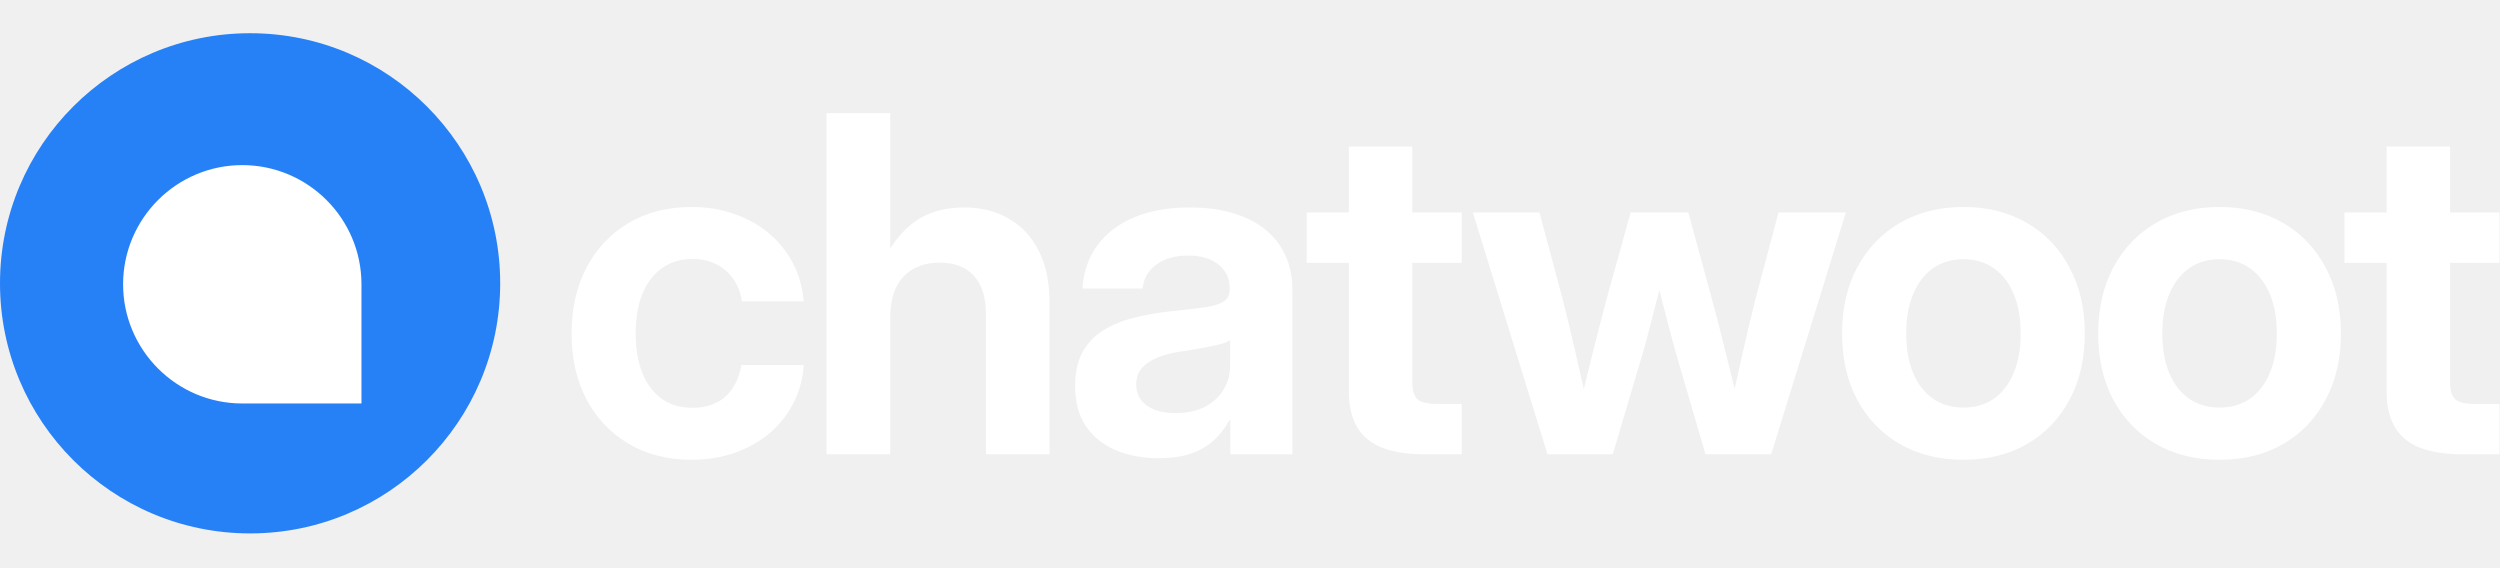
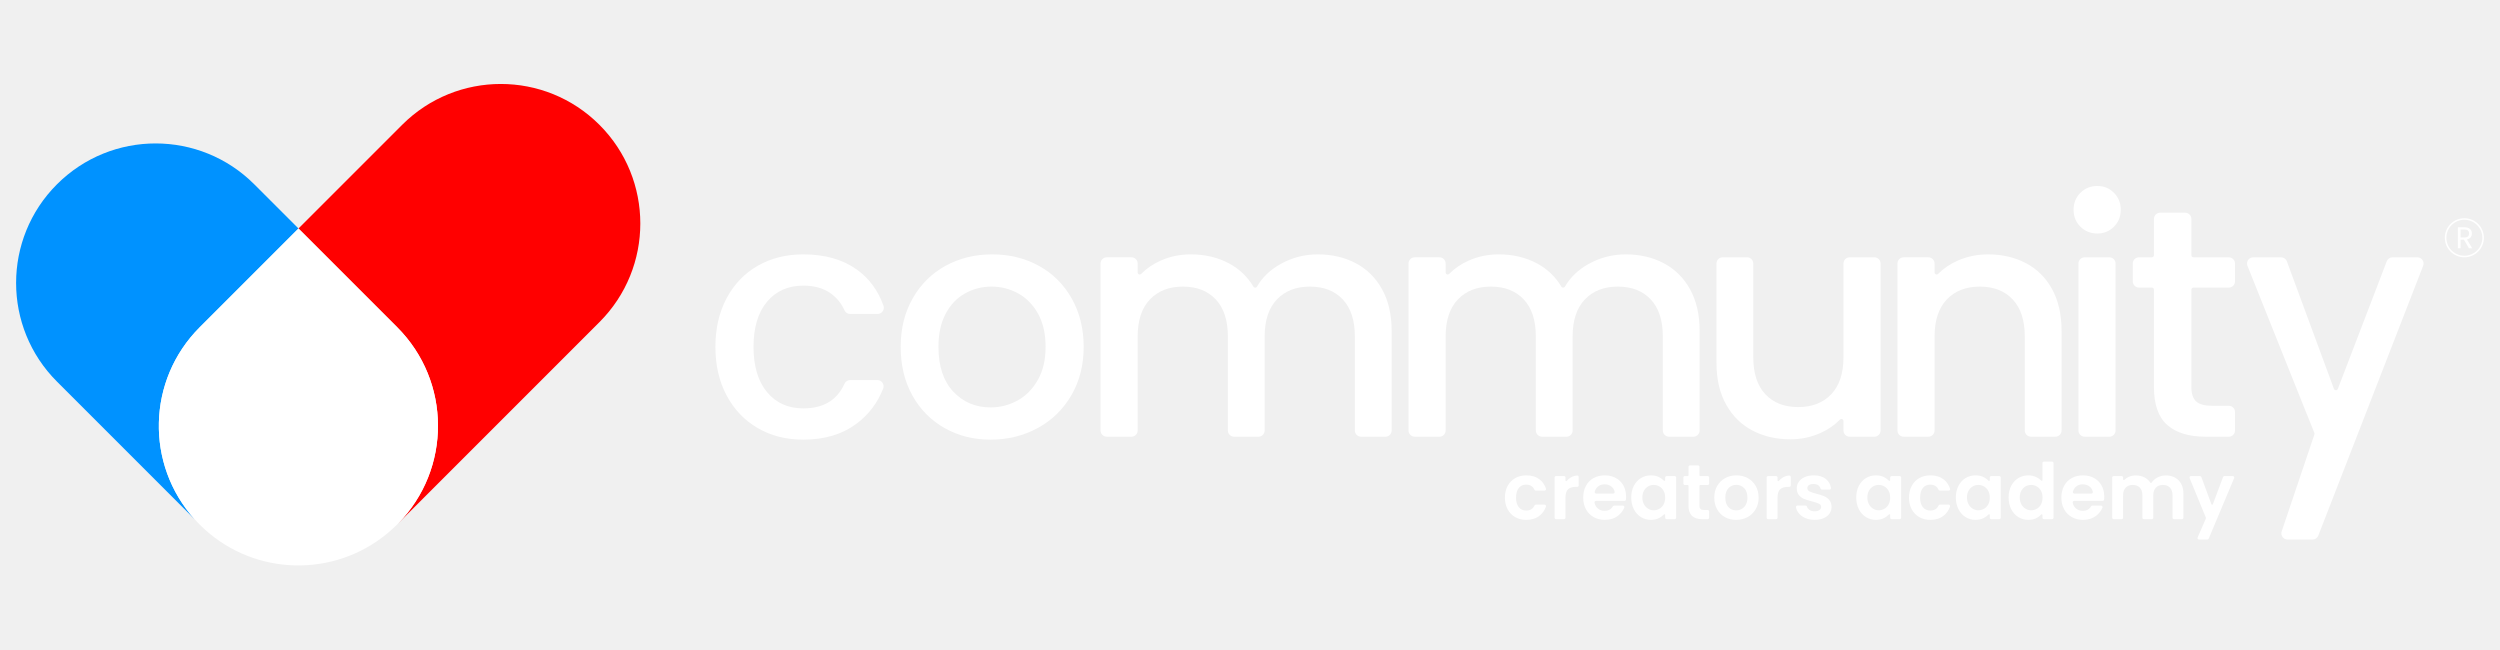
- <svg xmlns="http://www.w3.org/2000/svg" width="2559" height="581" viewBox="0 0 2559 581" fill="none">
-   <path d="M256 546C397.385 546 512 431.385 512 290C512 148.615 397.385 34 256 34C114.615 34 0 148.615 0 290C0 431.385 114.615 546 256 546Z" fill="#2781F6" />
-   <path d="M367 410H247.99C182.388 410 129 356.608 129 290.989C129 225.392 182.388 172 247.992 172C313.612 172 367 225.392 367 290.989V410Z" fill="white" stroke="white" stroke-width="6" />
-   <path d="M707.875 470.625C683.5 470.625 662.016 465.156 643.422 454.219C624.984 443.281 610.609 428.125 600.297 408.75C590.141 389.375 585.062 366.953 585.062 341.484C585.062 316.016 590.141 293.516 600.297 273.984C610.609 254.453 624.984 239.219 643.422 228.281C662.016 217.344 683.5 211.875 707.875 211.875C723.812 211.875 738.5 214.297 751.938 219.141C765.531 223.828 777.328 230.469 787.328 239.062C797.484 247.656 805.609 257.812 811.703 269.531C817.797 281.25 821.469 294.219 822.719 308.438H759.438C758.5 301.875 756.625 296.016 753.812 290.859C751.156 285.547 747.641 281.016 743.266 277.266C739.047 273.359 734.047 270.391 728.266 268.359C722.641 266.172 716.156 265.078 708.812 265.078C696.781 265.078 686.391 268.203 677.641 274.453C668.891 280.703 662.172 289.531 657.484 300.938C652.953 312.344 650.688 325.859 650.688 341.484C650.688 356.953 652.953 370.391 657.484 381.797C662.172 393.203 668.812 402.031 677.406 408.281C686.156 414.375 696.625 417.422 708.812 417.422C716.156 417.422 722.641 416.406 728.266 414.375C733.891 412.344 738.734 409.453 742.797 405.703C747.016 401.797 750.453 397.188 753.109 391.875C755.766 386.406 757.719 380.312 758.969 373.594H822.719C821.781 387.656 818.266 400.625 812.172 412.5C806.234 424.219 798.188 434.453 788.031 443.203C777.875 451.797 766 458.516 752.406 463.359C738.812 468.203 723.969 470.625 707.875 470.625ZM911.209 326.484V465H846.053V115.781H911.209V281.25H898.319C906.288 259.375 917.459 242.422 931.834 230.391C946.366 218.359 964.725 212.344 986.913 212.344C1004.41 212.344 1019.65 216.172 1032.62 223.828C1045.74 231.328 1055.98 242.344 1063.32 256.875C1070.66 271.406 1074.33 289.141 1074.33 310.078V465H1009.18V321.562C1009.18 304.219 1005.04 291.094 996.756 282.188C988.631 273.281 977.069 268.828 962.069 268.828C952.069 268.828 943.241 270.859 935.584 274.922C927.928 278.984 921.913 285.234 917.538 293.672C913.319 302.109 911.209 313.047 911.209 326.484ZM1185.79 468.984C1169.39 468.984 1154.78 466.25 1141.97 460.781C1129.15 455.312 1119 447.109 1111.5 436.172C1104.15 425.234 1100.48 411.562 1100.48 395.156C1100.48 381.094 1103.06 369.453 1108.22 360.234C1113.53 350.859 1120.64 343.438 1129.54 337.969C1138.61 332.344 1149 328.125 1160.72 325.312C1172.43 322.344 1184.62 320.156 1197.28 318.75C1212.59 317.188 1224.7 315.781 1233.61 314.531C1242.51 313.125 1248.92 311.094 1252.83 308.438C1256.73 305.781 1258.68 301.719 1258.68 296.25V294.609C1258.68 288.047 1256.97 282.344 1253.53 277.5C1250.09 272.5 1245.25 268.594 1239 265.781C1232.75 262.969 1225.17 261.562 1216.26 261.562C1207.36 261.562 1199.47 262.969 1192.59 265.781C1185.87 268.594 1180.48 272.578 1176.42 277.734C1172.51 282.734 1170.25 288.594 1169.62 295.312H1107.98C1109.08 278.438 1114.08 263.828 1122.98 251.484C1132.04 239.141 1144.54 229.531 1160.48 222.656C1176.58 215.781 1195.72 212.344 1217.9 212.344C1234.47 212.344 1249.23 214.297 1262.2 218.203C1275.33 222.109 1286.34 227.734 1295.25 235.078C1304.31 242.422 1311.18 251.328 1315.87 261.797C1320.56 272.109 1322.9 283.75 1322.9 296.719V465H1259.39V430.078H1258.45C1254.23 437.891 1248.92 444.766 1242.51 450.703C1236.26 456.484 1228.45 461.016 1219.08 464.297C1209.86 467.422 1198.76 468.984 1185.79 468.984ZM1203.14 422.812C1214.86 422.812 1224.86 420.703 1233.14 416.484C1241.58 412.109 1247.98 406.25 1252.36 398.906C1256.89 391.562 1259.15 383.281 1259.15 374.062V348.281C1257.12 349.531 1254.39 350.703 1250.95 351.797C1247.67 352.734 1243.68 353.672 1239 354.609C1234.47 355.547 1229.47 356.484 1224 357.422C1218.68 358.359 1213.14 359.219 1207.36 360C1199.23 361.25 1191.81 363.203 1185.09 365.859C1178.37 368.516 1172.98 372.109 1168.92 376.641C1165.01 381.016 1163.06 386.719 1163.06 393.75C1163.06 399.688 1164.7 404.922 1167.98 409.453C1171.42 413.828 1176.11 417.188 1182.04 419.531C1187.98 421.719 1195.01 422.812 1203.14 422.812ZM1496.24 217.5V269.062H1337.57V217.5H1496.24ZM1380.69 150H1445.61V390.703C1445.61 399.297 1447.33 405.234 1450.77 408.516C1454.21 411.797 1460.69 413.438 1470.22 413.438C1474.13 413.438 1478.66 413.438 1483.82 413.438C1489.13 413.438 1493.27 413.438 1496.24 413.438V465C1492.02 465 1486.32 465 1479.13 465C1472.1 465 1464.99 465 1457.8 465C1431.39 465 1411.94 459.766 1399.44 449.297C1386.94 438.828 1380.69 422.656 1380.69 400.781V150ZM1584.03 465L1507.62 217.5H1575.82L1599.73 307.031C1604.26 324.688 1608.63 342.891 1612.85 361.641C1617.07 380.391 1621.29 398.828 1625.51 416.953H1616.6C1621.13 398.828 1625.67 380.391 1630.2 361.641C1634.88 342.891 1639.57 324.688 1644.26 307.031L1669.1 217.5H1728.17L1752.54 307.031C1757.38 324.688 1762.07 342.891 1766.6 361.641C1771.13 380.391 1775.67 398.828 1780.2 416.953H1771.06C1775.43 398.828 1779.65 380.391 1783.71 361.641C1787.93 342.891 1792.23 324.688 1796.6 307.031L1820.51 217.5H1889.42L1813.01 465H1745.74L1716.45 364.688C1713.63 354.844 1710.9 344.844 1708.24 334.688C1705.59 324.375 1702.93 314.062 1700.28 303.75C1697.78 293.281 1695.12 282.969 1692.31 272.812H1704.96C1702.31 282.969 1699.57 293.281 1696.76 303.75C1694.1 314.062 1691.45 324.375 1688.79 334.688C1686.29 344.844 1683.56 354.844 1680.59 364.688L1650.82 465H1584.03ZM2009.78 470.625C1985.09 470.625 1963.38 465.234 1944.62 454.453C1926.03 443.672 1911.5 428.594 1901.03 409.219C1890.72 389.844 1885.56 367.266 1885.56 341.484C1885.56 315.703 1890.72 293.125 1901.03 273.75C1911.5 254.219 1926.03 239.062 1944.62 228.281C1963.38 217.344 1985.09 211.875 2009.78 211.875C2034.62 211.875 2056.34 217.344 2074.94 228.281C2093.53 239.062 2107.98 254.219 2118.3 273.75C2128.77 293.125 2134 315.703 2134 341.484C2134 367.266 2128.77 389.844 2118.3 409.219C2107.98 428.594 2093.53 443.672 2074.94 454.453C2056.34 465.234 2034.62 470.625 2009.78 470.625ZM2009.78 417.188C2021.66 417.188 2031.97 414.219 2040.72 408.281C2049.47 402.188 2056.27 393.438 2061.11 382.031C2065.95 370.625 2068.38 357.109 2068.38 341.484C2068.38 325.547 2065.95 311.953 2061.11 300.703C2056.27 289.297 2049.47 280.547 2040.72 274.453C2031.97 268.359 2021.66 265.312 2009.78 265.312C1998.06 265.312 1987.75 268.359 1978.84 274.453C1970.09 280.547 1963.3 289.297 1958.45 300.703C1953.61 311.953 1951.19 325.547 1951.19 341.484C1951.19 357.266 1953.61 370.859 1958.45 382.266C1963.3 393.516 1970.09 402.188 1978.84 408.281C1987.75 414.219 1998.06 417.188 2009.78 417.188ZM2271.94 470.625C2247.26 470.625 2225.54 465.234 2206.79 454.453C2188.19 443.672 2173.66 428.594 2163.19 409.219C2152.88 389.844 2147.72 367.266 2147.72 341.484C2147.72 315.703 2152.88 293.125 2163.19 273.75C2173.66 254.219 2188.19 239.062 2206.79 228.281C2225.54 217.344 2247.26 211.875 2271.94 211.875C2296.79 211.875 2318.51 217.344 2337.1 228.281C2355.69 239.062 2370.15 254.219 2380.46 273.75C2390.93 293.125 2396.16 315.703 2396.16 341.484C2396.16 367.266 2390.93 389.844 2380.46 409.219C2370.15 428.594 2355.69 443.672 2337.1 454.453C2318.51 465.234 2296.79 470.625 2271.94 470.625ZM2271.94 417.188C2283.82 417.188 2294.13 414.219 2302.88 408.281C2311.63 402.188 2318.43 393.438 2323.27 382.031C2328.12 370.625 2330.54 357.109 2330.54 341.484C2330.54 325.547 2328.12 311.953 2323.27 300.703C2318.43 289.297 2311.63 280.547 2302.88 274.453C2294.13 268.359 2283.82 265.312 2271.94 265.312C2260.22 265.312 2249.91 268.359 2241.01 274.453C2232.26 280.547 2225.46 289.297 2220.62 300.703C2215.77 311.953 2213.35 325.547 2213.35 341.484C2213.35 357.266 2215.77 370.859 2220.62 382.266C2225.46 393.516 2232.26 402.188 2241.01 408.281C2249.91 414.219 2260.22 417.188 2271.94 417.188ZM2558.48 217.5V269.062H2399.81V217.5H2558.48ZM2442.93 150H2507.86V390.703C2507.86 399.297 2509.57 405.234 2513.01 408.516C2516.45 411.797 2522.93 413.438 2532.47 413.438C2536.37 413.438 2540.9 413.438 2546.06 413.438C2551.37 413.438 2555.51 413.438 2558.48 413.438V465C2554.26 465 2548.56 465 2541.37 465C2534.34 465 2527.23 465 2520.04 465C2493.64 465 2474.18 459.766 2461.68 449.297C2449.18 438.828 2442.93 422.656 2442.93 400.781V150Z" fill="white" />
+ <svg xmlns="http://www.w3.org/2000/svg" viewBox="0 0 7699.32 2000">
+   <defs>
+     <style>
+       .st0 {
+         fill: #fff;
+       }
+ 
+       .st1 {
+         fill: red;
+       }
+ 
+       .st2 {
+         fill: #0092ff;
+       }
+     </style>
+   </defs>
+   <g>
+     <path class="st0" d="M4643.11,1496.45c5.59-10.31,13.34-18.29,23.25-23.97,9.91-5.67,21.25-8.51,34.04-8.51,16.46,0,30.08,4.12,40.87,12.34,9.26,7.06,15.89,16.57,19.91,28.52,1.01,2.99-1.18,6.12-4.34,6.12h-27.11c-1.79,0-3.32-1.13-4.04-2.77-1.96-4.45-4.84-8.04-8.64-10.77-4.56-3.27-10.19-4.91-16.9-4.91-9.59,0-17.18,3.48-22.77,10.43-5.6,6.95-8.39,16.82-8.39,29.6s2.79,22.41,8.39,29.36c5.59,6.95,13.18,10.43,22.77,10.43,12.45,0,20.94-5.1,25.47-15.31.76-1.72,2.37-2.91,4.26-2.91h26.89c3.17,0,5.37,3.16,4.32,6.16-4.04,11.52-10.69,20.9-19.95,28.12-10.87,8.47-24.45,12.7-40.75,12.7-12.79,0-24.13-2.84-34.04-8.51-9.91-5.67-17.66-13.66-23.25-23.97-5.6-10.31-8.39-22.33-8.39-36.07s2.79-25.77,8.39-36.07Z" />
+     <path class="st0" d="M4838.1,1470.2c5.62-3.22,11.88-5.15,18.81-5.77,2.69-.24,5.04,1.87,5.04,4.58v25.87c0,2.52-2.05,4.57-4.57,4.57h-4.3c-10.55,0-18.5,2.48-23.85,7.43-5.36,4.95-8.03,13.58-8.03,25.89v61.58c0,2.52-2.05,4.57-4.57,4.57h-24.41c-2.52,0-4.57-2.05-4.57-4.57v-123.65c0-2.52,2.05-4.57,4.57-4.57h24.41c2.52,0,4.57,2.05,4.57,4.57v8.95c0,2.17,2.68,3.07,4.05,1.4,3.61-4.38,7.89-8,12.85-10.85Z" />
+     <path class="st0" d="M5002.94,1542.59h-87.76c-2.88,0-5.1,2.66-4.51,5.49,1.46,7.01,4.55,12.7,9.28,17.04,5.91,5.43,13.18,8.15,21.81,8.15,11.5,0,19.93-4.55,25.31-13.66.85-1.44,2.34-2.4,4.01-2.4h26.95c3.26,0,5.51,3.34,4.25,6.35-4.18,9.96-10.77,18.35-19.78,25.17-10.87,8.23-24.21,12.34-40.03,12.34-12.79,0-24.25-2.84-34.4-8.51-10.15-5.67-18.06-13.7-23.73-24.09-5.67-10.38-8.51-22.37-8.51-35.95s2.79-25.81,8.39-36.19c5.59-10.38,13.42-18.37,23.49-23.97,10.07-5.59,21.65-8.39,34.76-8.39,15.12,0,28.35,3.9,39.69,11.7,4.67,3.21,8.84,7.17,12.29,11.67,8.97,11.7,13.45,25.8,13.45,42.31,0,3.15-.14,6.09-.41,8.83-.24,2.34-2.21,4.12-4.56,4.12ZM4968.11,1520.06c2.81,0,5.04-2.54,4.54-5.3-1.12-6.2-4.07-11.35-8.84-15.43-6.08-5.19-13.51-7.79-22.29-7.79-8.31,0-15.3,2.52-20.97,7.55-4.38,3.89-7.45,8.94-9.21,15.17-.82,2.9,1.43,5.81,4.44,5.81h52.33Z" />
+     <path class="st0" d="M5031.76,1496.33c5.35-10.38,12.62-18.37,21.81-23.97,9.19-5.59,19.45-8.39,30.8-8.39,9.91,0,18.58,2,26.01,5.99,5.44,2.92,10.08,6.4,13.94,10.44,1.43,1.5,3.92.53,3.92-1.54v-8.16c0-2.52,2.05-4.57,4.57-4.57h24.65c2.52,0,4.57,2.05,4.57,4.57v123.65c0,2.52-2.05,4.57-4.57,4.57h-24.65c-2.52,0-4.57-2.05-4.57-4.57v-8.42c0-2.09-2.53-3.05-3.95-1.51-3.78,4.08-8.41,7.59-13.91,10.54-7.59,4.08-16.34,6.11-26.25,6.11-11.19,0-21.37-2.88-30.56-8.63-9.19-5.75-16.46-13.86-21.81-24.33-5.36-10.47-8.03-22.49-8.03-36.07s2.67-25.33,8.03-35.71ZM5123.44,1511.55c-3.2-5.83-7.51-10.31-12.94-13.42-5.43-3.12-11.27-4.67-17.5-4.67s-11.99,1.52-17.26,4.55c-5.27,3.04-9.55,7.47-12.82,13.3-3.28,5.83-4.91,12.74-4.91,20.73s1.64,14.98,4.91,20.97c3.27,5.99,7.59,10.59,12.94,13.78,5.35,3.2,11.06,4.79,17.14,4.79s12.06-1.56,17.5-4.67c5.43-3.12,9.74-7.59,12.94-13.42,3.19-5.83,4.79-12.82,4.79-20.97s-1.6-15.14-4.79-20.97Z" />
+     <path class="st0" d="M5236.23,1493.69c-1.26,0-2.29,1.02-2.29,2.29v61.95c0,4.47,1.08,7.71,3.24,9.71,2.16,2,5.79,3,10.91,3h11.01c2.52,0,4.57,2.05,4.57,4.57v19.14c0,2.52-2.05,4.57-4.57,4.57h-16.52c-28.28,0-42.43-13.74-42.43-41.23v-61.71c0-1.26-1.02-2.29-2.29-2.29h-8.96c-2.52,0-4.57-2.05-4.57-4.57v-18.42c0-2.52,2.05-4.57,4.57-4.57h8.96c1.26,0,2.29-1.02,2.29-2.29v-25.98c0-2.52,2.05-4.57,4.57-4.57h24.65c2.52,0,4.57,2.05,4.57,4.57v25.98c0,1.26,1.02,2.29,2.29,2.29h22.87c2.52,0,4.57,2.05,4.57,4.57v18.42c0,2.52-2.05,4.57-4.57,4.57h-22.87Z" />
+     <path class="st0" d="M5312.31,1592.56c-10.23-5.67-18.26-13.7-24.09-24.09-5.83-10.38-8.75-22.37-8.75-35.95s3-25.56,8.99-35.95c5.99-10.38,14.18-18.42,24.57-24.09,10.38-5.67,21.97-8.51,34.75-8.51s24.37,2.84,34.75,8.51c10.38,5.67,18.58,13.7,24.57,24.09,5.99,10.39,8.99,22.37,8.99,35.95s-3.08,25.57-9.23,35.95c-6.15,10.39-14.46,18.42-24.93,24.09-10.47,5.67-22.17,8.51-35.11,8.51s-24.29-2.84-34.52-8.51ZM5363.97,1567.4c5.35-2.96,9.62-7.39,12.82-13.3,3.2-5.91,4.79-13.1,4.79-21.57,0-12.62-3.32-22.33-9.95-29.12-6.63-6.79-14.74-10.19-24.33-10.19s-17.62,3.4-24.09,10.19c-6.47,6.79-9.71,16.5-9.71,29.12s3.15,22.33,9.47,29.12c6.31,6.79,14.26,10.19,23.85,10.19,6.07,0,11.78-1.48,17.14-4.43Z" />
+     <path class="st0" d="M5491.24,1470.2c5.62-3.22,11.88-5.15,18.81-5.77,2.69-.24,5.04,1.87,5.04,4.58v25.87c0,2.52-2.05,4.57-4.57,4.57h-4.3c-10.55,0-18.5,2.48-23.85,7.43-5.36,4.95-8.03,13.58-8.03,25.89v61.58c0,2.52-2.05,4.57-4.57,4.57h-24.41c-2.52,0-4.57-2.05-4.57-4.57v-123.65c0-2.52,2.05-4.57,4.57-4.57h24.41c2.52,0,4.57,2.05,4.57,4.57v8.95c0,2.17,2.68,3.07,4.05,1.4,3.61-4.38,7.89-8,12.85-10.85Z" />
+     <path class="st0" d="M5559.19,1595.2c-8.63-3.91-15.46-9.23-20.5-15.94-3.9-5.19-6.43-10.82-7.59-16.88-.54-2.81,1.67-5.42,4.53-5.42h24.95c1.96,0,3.73,1.25,4.3,3.12,1.13,3.74,3.43,6.93,6.9,9.58,4.39,3.35,9.86,5.03,16.42,5.03s11.39-1.28,14.98-3.83c3.6-2.56,5.39-5.83,5.39-9.83,0-4.31-2.2-7.55-6.59-9.71-4.4-2.16-11.38-4.51-20.97-7.07-9.91-2.4-18.02-4.87-24.33-7.43-6.31-2.55-11.74-6.47-16.3-11.74-4.55-5.27-6.83-12.38-6.83-21.33,0-7.35,2.12-14.06,6.35-20.13,4.23-6.07,10.31-10.86,18.22-14.38,7.91-3.51,17.22-5.27,27.93-5.27,15.82,0,28.44,3.95,37.87,11.86,8.13,6.82,13.11,15.69,14.94,26.61.47,2.8-1.69,5.39-4.53,5.39h-23.16c-2.05,0-3.85-1.37-4.37-3.35-.97-3.73-2.97-6.81-6.02-9.24-3.92-3.12-9.15-4.67-15.7-4.67-6.08,0-10.75,1.12-14.02,3.35-3.28,2.24-4.91,5.36-4.91,9.35,0,4.47,2.24,7.87,6.71,10.19,4.47,2.32,11.42,4.67,20.85,7.07,9.59,2.4,17.5,4.88,23.73,7.43,6.23,2.56,11.63,6.51,16.18,11.86,4.56,5.36,6.91,12.43,7.07,21.21,0,7.67-2.12,14.54-6.35,20.61-4.24,6.07-10.31,10.83-18.22,14.26-7.91,3.43-17.14,5.15-27.68,5.15s-20.61-1.96-29.24-5.87Z" />
+   </g>
+   <g>
+     <path class="st0" d="M5724.7,1496.33c5.35-10.38,12.62-18.37,21.81-23.97,9.19-5.59,19.45-8.39,30.8-8.39,9.91,0,18.58,2,26.01,5.99,5.44,2.92,10.08,6.4,13.94,10.44,1.43,1.5,3.92.53,3.92-1.54v-8.16c0-2.52,2.05-4.57,4.57-4.57h24.65c2.52,0,4.57,2.05,4.57,4.57v123.65c0,2.52-2.05,4.57-4.57,4.57h-24.65c-2.52,0-4.57-2.05-4.57-4.57v-8.42c0-2.09-2.53-3.05-3.95-1.51-3.78,4.08-8.41,7.59-13.91,10.54-7.59,4.08-16.34,6.11-26.25,6.11-11.19,0-21.37-2.88-30.56-8.63-9.19-5.75-16.46-13.86-21.81-24.33-5.36-10.47-8.03-22.49-8.03-36.07s2.67-25.33,8.03-35.71ZM5816.38,1511.55c-3.2-5.83-7.51-10.31-12.94-13.42-5.43-3.12-11.27-4.67-17.5-4.67s-11.99,1.52-17.26,4.55c-5.27,3.04-9.55,7.47-12.82,13.3-3.28,5.83-4.91,12.74-4.91,20.73s1.64,14.98,4.91,20.97c3.27,5.99,7.59,10.59,12.94,13.78,5.35,3.2,11.06,4.79,17.14,4.79s12.06-1.56,17.5-4.67c5.43-3.12,9.74-7.59,12.94-13.42,3.19-5.83,4.79-12.82,4.79-20.97s-1.6-15.14-4.79-20.97Z" />
+     <path class="st0" d="M5887.56,1496.45c5.59-10.31,13.34-18.29,23.25-23.97,9.91-5.67,21.25-8.51,34.04-8.51,16.46,0,30.08,4.12,40.87,12.34,9.26,7.06,15.89,16.57,19.91,28.52,1.01,2.99-1.18,6.12-4.34,6.12h-27.11c-1.79,0-3.32-1.13-4.04-2.77-1.96-4.45-4.84-8.04-8.64-10.77-4.56-3.27-10.19-4.91-16.9-4.91-9.59,0-17.18,3.48-22.77,10.43-5.6,6.95-8.39,16.82-8.39,29.6s2.79,22.41,8.39,29.36c5.59,6.95,13.18,10.43,22.77,10.43,12.45,0,20.94-5.1,25.47-15.31.76-1.72,2.37-2.91,4.26-2.91h26.89c3.17,0,5.37,3.16,4.32,6.16-4.04,11.52-10.69,20.9-19.95,28.12-10.87,8.47-24.45,12.7-40.75,12.7-12.79,0-24.13-2.84-34.04-8.51-9.91-5.67-17.66-13.66-23.25-23.97-5.6-10.31-8.39-22.33-8.39-36.07s2.79-25.77,8.39-36.07Z" />
+     <path class="st0" d="M6031.5,1496.33c5.35-10.38,12.62-18.37,21.81-23.97,9.19-5.59,19.45-8.39,30.8-8.39,9.91,0,18.58,2,26.01,5.99,5.44,2.92,10.08,6.4,13.94,10.44,1.43,1.5,3.92.53,3.92-1.54v-8.16c0-2.52,2.05-4.57,4.57-4.57h24.65c2.52,0,4.57,2.05,4.57,4.57v123.65c0,2.52-2.05,4.57-4.57,4.57h-24.65c-2.52,0-4.57-2.05-4.57-4.57v-8.42c0-2.09-2.53-3.05-3.95-1.51-3.78,4.08-8.41,7.59-13.91,10.54-7.59,4.08-16.34,6.11-26.25,6.11-11.19,0-21.37-2.88-30.56-8.63-9.19-5.75-16.46-13.86-21.81-24.33-5.36-10.47-8.03-22.49-8.03-36.07s2.67-25.33,8.03-35.71ZM6123.18,1511.55c-3.2-5.83-7.51-10.31-12.94-13.42-5.43-3.12-11.27-4.67-17.5-4.67s-11.99,1.52-17.26,4.55c-5.27,3.04-9.55,7.47-12.82,13.3-3.28,5.83-4.91,12.74-4.91,20.73s1.64,14.98,4.91,20.97c3.27,5.99,7.59,10.59,12.94,13.78,5.35,3.2,11.06,4.79,17.14,4.79s12.06-1.56,17.5-4.67c5.43-3.12,9.74-7.59,12.94-13.42,3.19-5.83,4.79-12.82,4.79-20.97s-1.6-15.14-4.79-20.97Z" />
+     <path class="st0" d="M6194,1496.33c5.35-10.38,12.66-18.37,21.93-23.97,9.27-5.59,19.57-8.39,30.92-8.39,8.63,0,16.86,1.88,24.69,5.63,5.81,2.79,10.75,6.26,14.8,10.42,1.43,1.47,3.89.49,3.89-1.56v-52.34c0-2.52,2.05-4.57,4.57-4.57h24.89c2.52,0,4.57,2.05,4.57,4.57v168.23c0,2.52-2.05,4.57-4.57,4.57h-24.89c-2.52,0-4.57-2.05-4.57-4.57v-8.29c0-2.13-2.6-3.05-4-1.45-3.65,4.14-8.14,7.64-13.49,10.48-7.51,3.99-16.22,5.99-26.13,5.99-11.19,0-21.41-2.88-30.68-8.63-9.27-5.75-16.58-13.86-21.93-24.33-5.36-10.47-8.03-22.49-8.03-36.07s2.67-25.33,8.03-35.71ZM6285.69,1511.55c-3.2-5.83-7.51-10.31-12.94-13.42-5.43-3.12-11.27-4.67-17.5-4.67s-11.99,1.52-17.26,4.55c-5.27,3.04-9.55,7.47-12.82,13.3-3.28,5.83-4.91,12.74-4.91,20.73s1.64,14.98,4.91,20.97c3.27,5.99,7.59,10.59,12.94,13.78,5.35,3.2,11.06,4.79,17.14,4.79s12.06-1.56,17.5-4.67c5.43-3.12,9.74-7.59,12.94-13.42,3.19-5.83,4.79-12.82,4.79-20.97s-1.6-15.14-4.79-20.97Z" />
+     <path class="st0" d="M6475.57,1542.59h-87.76c-2.88,0-5.1,2.66-4.51,5.49,1.46,7.01,4.55,12.7,9.28,17.04,5.91,5.43,13.18,8.15,21.81,8.15,11.5,0,19.93-4.55,25.31-13.66.85-1.44,2.34-2.4,4.01-2.4h26.95c3.26,0,5.51,3.34,4.25,6.35-4.18,9.96-10.77,18.35-19.78,25.17-10.87,8.23-24.21,12.34-40.03,12.34-12.79,0-24.25-2.84-34.4-8.51-10.15-5.67-18.06-13.7-23.73-24.09-5.67-10.38-8.51-22.37-8.51-35.95s2.79-25.81,8.39-36.19c5.59-10.38,13.42-18.37,23.49-23.97,10.07-5.59,21.65-8.39,34.76-8.39,15.12,0,28.35,3.9,39.69,11.7,4.67,3.21,8.84,7.17,12.29,11.67,8.97,11.7,13.45,25.8,13.45,42.31,0,3.15-.14,6.09-.41,8.83-.24,2.34-2.21,4.12-4.56,4.12ZM6440.74,1520.06c2.81,0,5.04-2.54,4.54-5.3-1.12-6.2-4.07-11.35-8.84-15.43-6.08-5.19-13.51-7.79-22.29-7.79-8.31,0-15.3,2.52-20.97,7.55-4.38,3.89-7.45,8.94-9.21,15.17-.82,2.9,1.43,5.81,4.44,5.81h52.33Z" />
+     <path class="st0" d="M6709.33,1479.19c9.98,9.99,14.98,23.93,14.98,41.83v73.33c0,2.52-2.05,4.57-4.57,4.57h-24.42c-2.52,0-4.57-2.05-4.57-4.57v-68.78c0-10.38-2.64-18.33-7.91-23.85-5.27-5.51-12.46-8.27-21.57-8.27s-16.34,2.76-21.69,8.27c-5.36,5.51-8.03,13.46-8.03,23.85v68.78c0,2.52-2.05,4.57-4.57,4.57h-24.41c-2.52,0-4.57-2.05-4.57-4.57v-68.78c0-10.38-2.64-18.33-7.91-23.85-5.27-5.51-12.46-8.27-21.57-8.27s-16.58,2.76-21.93,8.27c-5.36,5.51-8.03,13.46-8.03,23.85v68.78c0,2.52-2.05,4.57-4.57,4.57h-24.41c-2.52,0-4.57-2.05-4.57-4.57v-123.65c0-2.52,2.05-4.57,4.57-4.57h24.41c2.52,0,4.57,2.05,4.57,4.57v5.51c0,2.04,2.43,3.02,3.89,1.58,3.61-3.55,7.87-6.49,12.77-8.8,6.79-3.19,14.26-4.79,22.41-4.79,10.38,0,19.65,2.2,27.8,6.59,7.04,3.8,12.71,9,17.01,15.59.93,1.43,2.94,1.45,3.9.03,4.18-6.2,9.79-11.29,16.85-15.26,8.23-4.63,17.14-6.95,26.72-6.95,16.3,0,29.44,4.99,39.43,14.98Z" />
+     <path class="st0" d="M6880.56,1472.47l-78.37,186.44c-.71,1.7-2.37,2.8-4.21,2.8h-25.71c-3.29,0-5.5-3.37-4.19-6.39l25.21-57.99c.49-1.13.51-2.42.04-3.56l-49.88-121.33c-1.24-3.01.98-6.31,4.23-6.31h27.63c1.91,0,3.62,1.19,4.29,2.99l31.04,84.01c.73,1.99,3.54,1.99,4.28,0l31.49-84.04c.67-1.78,2.37-2.97,4.28-2.97h25.67c3.27,0,5.48,3.33,4.21,6.34Z" />
+   </g>
+   <g>
+     <path class="st2" d="M615.01,1007.95c-162.56,162.56-167.63,422.97-15.26,591.59l-424.31-424.32c-167.8-167.8-167.8-439.87,0-607.61,83.87-83.87,193.84-125.87,303.81-125.87s219.93,41.99,303.81,125.87l136.18,136.12-304.21,304.21Z" />
+     <path class="st1" d="M1972,688.25c0,109.97-41.99,219.93-125.87,303.81l-620.43,620.48c165.12-167.92,164.25-438-2.62-604.93l-303.86-303.86,319.3-319.3c167.8-167.8,439.87-167.8,607.61,0,83.87,83.93,125.87,193.9,125.87,303.81Z" />
+     <path class="st0" d="M1225.7,1612.54l-3.03,3.03c-7.75,7.75-15.73,15.14-23.88,22.13-2.74,2.39-5.53,4.72-8.33,6.99-.12.12-.29.23-.41.35-4.89,4.02-9.9,7.86-14.97,11.65-168.27,125.34-407.37,111.6-560.08-41.12-5.24-5.24-10.31-10.6-15.26-16.02-152.37-168.62-147.3-429.03,15.26-591.59l304.21-304.21,303.86,303.86c166.87,166.93,167.75,437.01,2.62,604.93Z" />
+     <path class="st0" d="M2237.87,918.27c23.07-43.12,54.98-76.37,95.77-99.78,40.77-23.39,87.58-35.09,140.4-35.09,66.84,0,122.17,15.88,165.97,47.63,37.15,26.95,64.07,63.64,80.78,110.07,4.51,12.54-4.77,25.81-18.1,25.81h-84.47c-7.49,0-14.29-4.38-17.39-11.19-10.07-22.1-24.59-39.76-43.55-52.99-22.06-15.37-49.81-23.07-83.23-23.07-46.8,0-84.08,16.55-111.81,49.64-27.75,33.09-41.62,79.4-41.62,138.89s13.87,105.97,41.62,139.39c27.73,33.44,65.01,50.14,111.81,50.14,61.69,0,103.91-25.26,126.7-75.79,3.12-6.92,9.94-11.45,17.53-11.45h83.71c13.51,0,22.88,13.63,17.94,26.21-17.26,44.01-44.4,79.9-81.42,107.67-44.12,33.09-98.95,49.64-164.46,49.64-52.82,0-99.62-11.86-140.4-35.6-40.78-23.72-72.7-57.16-95.77-100.28-23.07-43.12-34.6-93.09-34.6-149.92s11.53-106.8,34.6-149.93Z" />
+     <path class="st0" d="M2909.25,1318.39c-42.12-23.72-75.21-57.16-99.28-100.28-24.07-43.12-36.1-93.09-36.1-149.92s12.36-105.96,37.1-149.42c24.73-43.45,58.49-76.87,101.29-100.29,42.78-23.39,90.58-35.09,143.4-35.09s100.61,11.7,143.4,35.09c42.78,23.41,76.54,56.83,101.28,100.29,24.73,43.46,37.1,93.26,37.1,149.42s-12.71,105.97-38.11,149.42c-25.41,43.47-60.01,77.06-103.79,100.78-43.8,23.74-92.1,35.6-144.91,35.6s-99.28-11.86-141.4-35.6ZM3133.38,1233.66c25.73-14.04,46.63-35.1,62.67-63.18,16.05-28.08,24.07-62.18,24.07-102.29s-7.69-74.04-23.07-101.79c-15.39-27.73-35.77-48.64-61.17-62.68-25.42-14.04-52.82-21.06-82.23-21.06s-56.66,7.02-81.73,21.06-44.97,34.94-59.67,62.68c-14.71,27.75-22.06,61.67-22.06,101.79,0,59.51,15.2,105.46,45.63,137.89,30.41,32.43,68.69,48.63,114.82,48.63,29.41,0,56.99-7.02,82.73-21.06Z" />
+     <path class="st0" d="M4175.1,810.47c34.42,18.05,61.5,44.8,81.23,80.22,19.71,35.44,29.58,78.22,29.58,128.36v306.7c0,10.61-8.6,19.21-19.21,19.21h-74.9c-10.61,0-19.21-8.6-19.21-19.21v-289.66c0-49.46-12.38-87.4-37.1-113.82-24.74-26.4-58.51-39.61-101.28-39.61s-76.72,13.21-101.79,39.61c-25.07,26.41-37.6,64.35-37.6,113.82v289.66c0,10.61-8.6,19.21-19.21,19.21h-74.9c-10.61,0-19.21-8.6-19.21-19.21v-289.66c0-49.46-12.38-87.4-37.1-113.82-24.74-26.4-58.51-39.61-101.29-39.61s-76.71,13.21-101.78,39.61c-25.07,26.41-37.61,64.35-37.61,113.82v289.66c0,10.61-8.6,19.21-19.21,19.21h-75.9c-10.61,0-19.21-8.6-19.21-19.21v-514.13c0-10.61,8.6-19.21,19.21-19.21h75.9c10.61,0,19.21,8.6,19.21,19.21v27.35c0,5.78,6.96,8.51,11.02,4.4,16.74-16.95,36.8-30.6,60.18-40.93,28.74-12.69,59.49-19.05,92.26-19.05,44.12,0,83.56,9.37,118.33,28.08,31.47,16.95,56.37,40.75,74.7,71.4,2.46,4.11,8.47,4.05,10.88-.09,16.72-28.8,41.01-52.07,72.87-69.81,35.43-19.71,73.53-29.58,114.32-29.58,43.45,0,82.39,9.02,116.83,27.07Z" />
+     <path class="st0" d="M5123.55,810.47c34.42,18.05,61.5,44.8,81.23,80.22,19.71,35.44,29.58,78.22,29.58,128.36v306.7c0,10.61-8.6,19.21-19.21,19.21h-74.9c-10.61,0-19.21-8.6-19.21-19.21v-289.66c0-49.46-12.38-87.4-37.1-113.82-24.74-26.4-58.51-39.61-101.28-39.61s-76.72,13.21-101.79,39.61c-25.07,26.41-37.6,64.35-37.6,113.82v289.66c0,10.61-8.6,19.21-19.21,19.21h-74.9c-10.61,0-19.21-8.6-19.21-19.21v-289.66c0-49.46-12.38-87.4-37.1-113.82-24.74-26.4-58.51-39.61-101.29-39.61s-76.71,13.21-101.78,39.61c-25.07,26.41-37.61,64.35-37.61,113.82v289.66c0,10.61-8.6,19.21-19.21,19.21h-75.9c-10.61,0-19.21-8.6-19.21-19.21v-514.13c0-10.61,8.6-19.21,19.21-19.21h75.9c10.61,0,19.21,8.6,19.21,19.21v27.35c0,5.78,6.96,8.51,11.02,4.4,16.74-16.95,36.8-30.6,60.18-40.93,28.74-12.69,59.49-19.05,92.26-19.05,44.12,0,83.56,9.37,118.33,28.08,31.47,16.95,56.37,40.75,74.7,71.4,2.46,4.11,8.47,4.05,10.88-.09,16.72-28.8,41.01-52.07,72.87-69.81,35.43-19.71,73.53-29.58,114.32-29.58,43.45,0,82.39,9.02,116.83,27.07Z" />
+     <path class="st0" d="M5791.72,811.63v514.13c0,10.61-8.6,19.21-19.21,19.21h-75.9c-10.61,0-19.21-8.6-19.21-19.21v-28.99c0-5.82-7.04-8.53-11.09-4.34-16.28,16.82-36.15,30.49-59.61,41.01-29.08,13.04-60.01,19.55-92.76,19.55-43.47,0-82.4-9.02-116.83-27.08-34.44-18.05-61.51-44.78-81.23-80.22-19.73-35.43-29.58-78.22-29.58-128.36v-305.7c0-10.61,8.6-19.21,19.21-19.21h74.9c10.61,0,19.21,8.6,19.21,19.21v288.65c0,49.48,12.36,87.42,37.1,113.82,24.73,26.41,58.49,39.61,101.28,39.61s76.72-13.19,101.79-39.61c25.07-26.4,37.6-64.34,37.6-113.82v-288.65c0-10.61,8.6-19.21,19.21-19.21h75.9c10.61,0,19.21,8.6,19.21,19.21Z" />
+     <path class="st0" d="M6239.27,810.47c34.42,18.05,61.33,44.8,80.73,80.22,19.38,35.44,29.08,78.22,29.08,128.36v306.7c0,10.61-8.6,19.21-19.21,19.21h-74.9c-10.61,0-19.21-8.6-19.21-19.21v-289.66c0-49.46-12.38-87.4-37.1-113.82-24.74-26.4-58.51-39.61-101.29-39.61s-76.71,13.21-101.78,39.61c-25.07,26.41-37.61,64.35-37.61,113.82v289.66c0,10.61-8.6,19.21-19.21,19.21h-75.9c-10.61,0-19.21-8.6-19.21-19.21v-514.13c0-10.61,8.6-19.21,19.21-19.21h75.9c10.61,0,19.21,8.6,19.21,19.21v27.37c0,5.78,6.95,8.51,11.02,4.41,16.8-16.96,37.03-30.62,60.69-40.95,29.08-12.69,60-19.05,92.76-19.05,43.45,0,82.39,9.02,116.83,27.07Z" />
+     <path class="st0" d="M6407.07,698.15c-14.04-14.04-21.06-31.42-21.06-52.15s7.02-38.11,21.06-52.15c14.04-14.04,31.42-21.06,52.15-21.06s37.1,7.02,51.14,21.06c14.04,14.04,21.06,31.43,21.06,52.15s-7.02,38.11-21.06,52.15c-14.04,14.04-31.09,21.06-51.14,21.06s-38.11-7.02-52.15-21.06Z" />
+     <rect class="st0" x="6401.05" y="792.42" width="114.32" height="552.55" rx="19.21" ry="19.21" />
+     <path class="st0" d="M6755.25,885.68c-3.54,0-6.4,2.87-6.4,6.4v299.45c0,20.73,4.84,35.6,14.54,44.63,9.68,9.02,26.23,13.53,49.64,13.53h50.98c10.61,0,19.21,8.6,19.21,19.21v56.85c0,10.61-8.6,19.21-19.21,19.21h-71.04c-51.49,0-90.93-12.03-118.33-36.1-27.42-24.07-41.11-63.18-41.11-117.33v-299.45c0-3.54-2.87-6.4-6.4-6.4h-39.57c-10.61,0-19.21-8.6-19.21-19.21v-54.84c0-10.61,8.6-19.21,19.21-19.21h39.57c3.54,0,6.4-2.87,6.4-6.4v-111.77c0-10.61,8.6-19.21,19.21-19.21h76.9c10.61,0,19.21,8.6,19.21,19.21v111.77c0,3.54,2.87,6.4,6.4,6.4h108.76c10.61,0,19.21,8.6,19.21,19.21v54.84c0,10.61-8.6,19.21-19.21,19.21h-108.76Z" />
+     <path class="st0" d="M7462.48,819.03l-322.92,830.87c-2.99,7.15-9.98,11.81-17.73,11.81h-76.68c-13.72,0-23.01-13.96-17.72-26.62l100.18-296.73c.65-1.55.66-3.29.04-4.85l-206.09-514.74c-5.05-12.62,4.24-26.35,17.83-26.35h85.59c8.04,0,15.24,5.01,18.02,12.56l144.91,392.65c2.05,5.54,9.87,5.59,11.99.08l150.63-392.95c2.85-7.43,9.98-12.33,17.94-12.33h76.29c13.71,0,23.01,13.95,17.73,26.61Z" />
+     <path class="st0" d="M7589.56,792.42c-33.19,0-60.19-27-60.19-60.19s27-60.19,60.19-60.19,60.19,27,60.19,60.19-27,60.19-60.19,60.19ZM7589.56,676.85c-30.54,0-55.38,24.84-55.38,55.38s24.84,55.38,55.38,55.38,55.38-24.84,55.38-55.38-24.84-55.38-55.38-55.38Z" />
+     <path class="st0" d="M7603.58,764.51l-15.38-26.41h-10.19v26.41h-8.43v-64.58h20.85c4.88,0,9,.83,12.37,2.5,3.37,1.67,5.88,3.92,7.55,6.76,1.67,2.84,2.5,6.08,2.5,9.73,0,4.44-1.28,8.37-3.85,11.77-2.56,3.4-6.41,5.65-11.53,6.76l16.22,27.05h-10.1ZM7578.01,731.34h12.42c4.57,0,8-1.13,10.28-3.38,2.28-2.25,3.43-5.27,3.43-9.03s-1.13-6.8-3.38-8.9c-2.25-2.1-5.7-3.15-10.33-3.15h-12.42v24.46Z" />
+   </g>
</svg>
